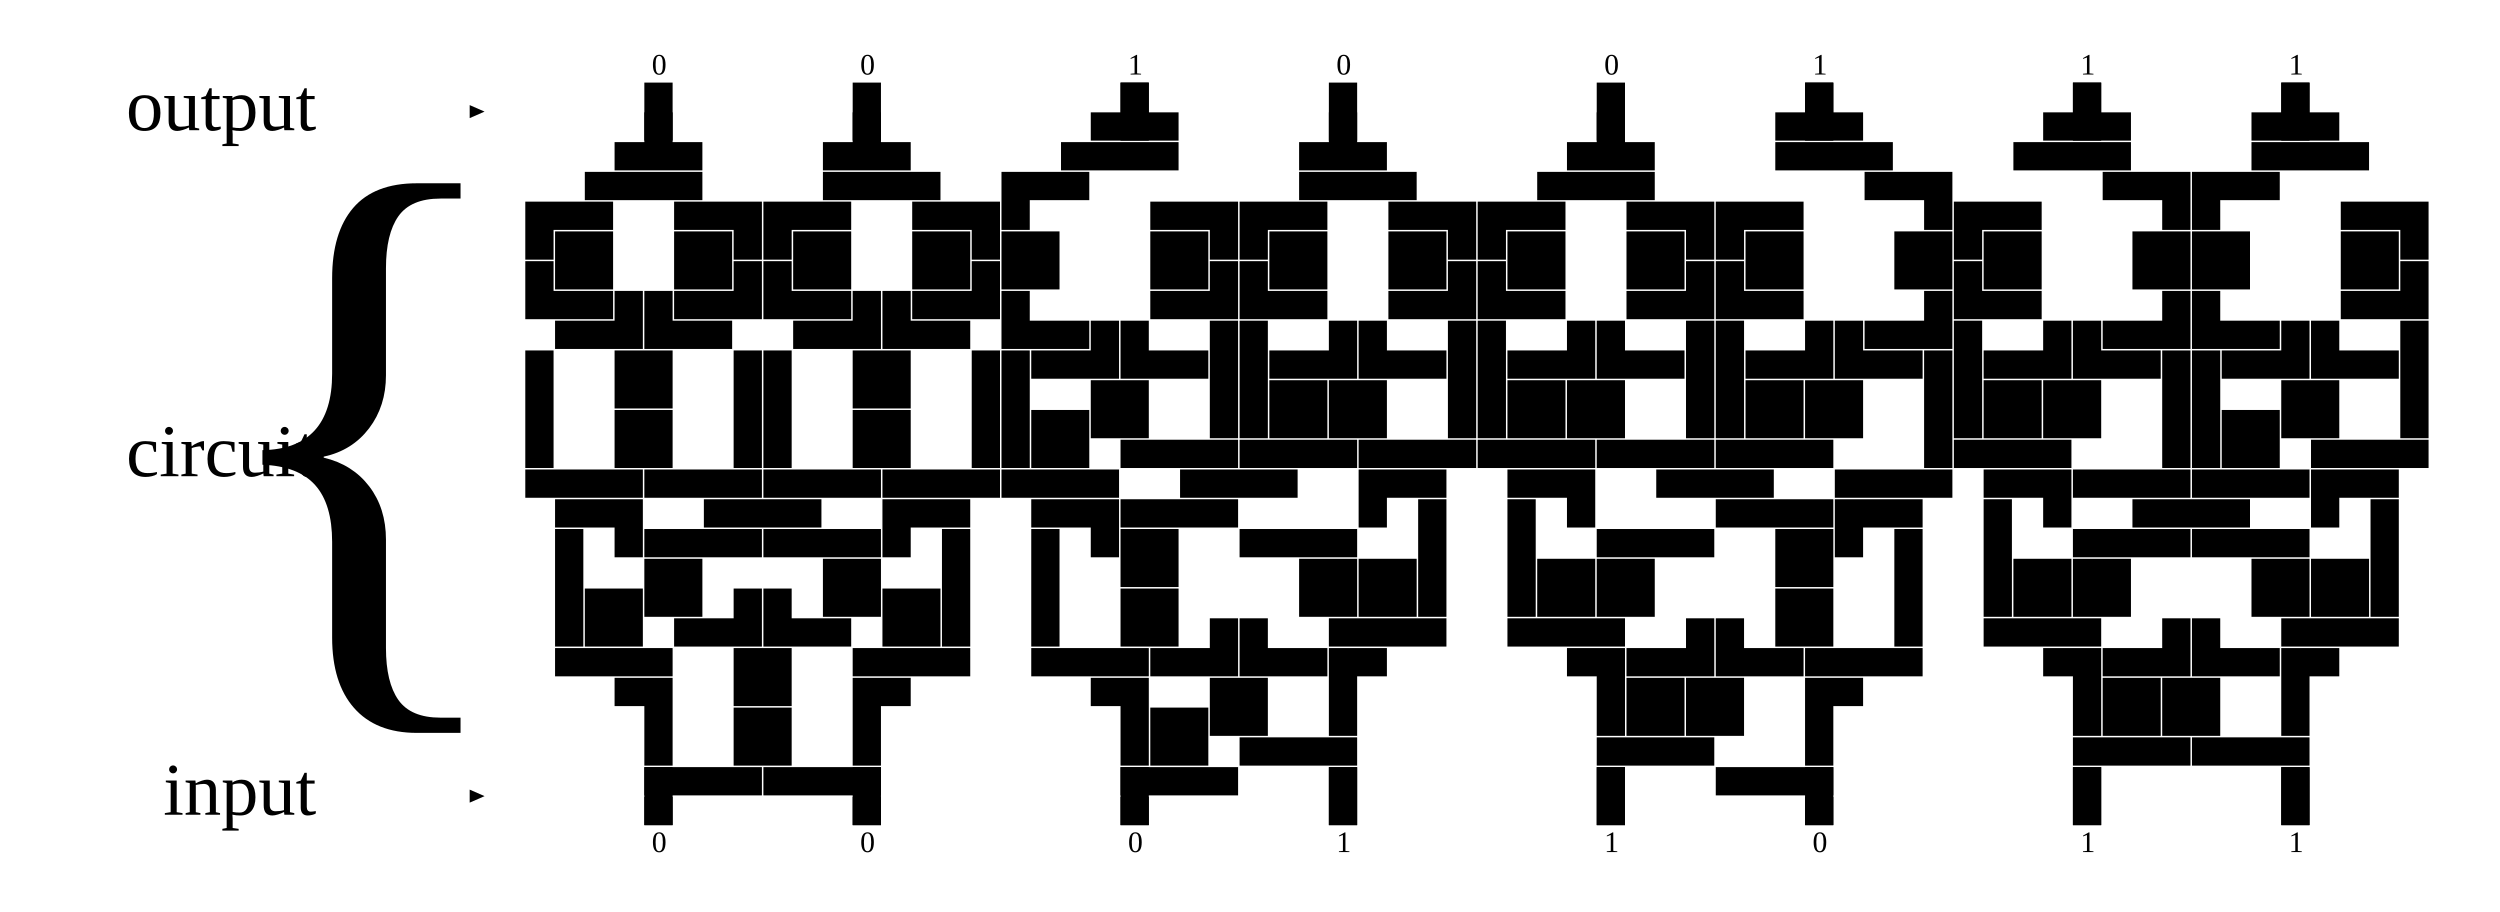
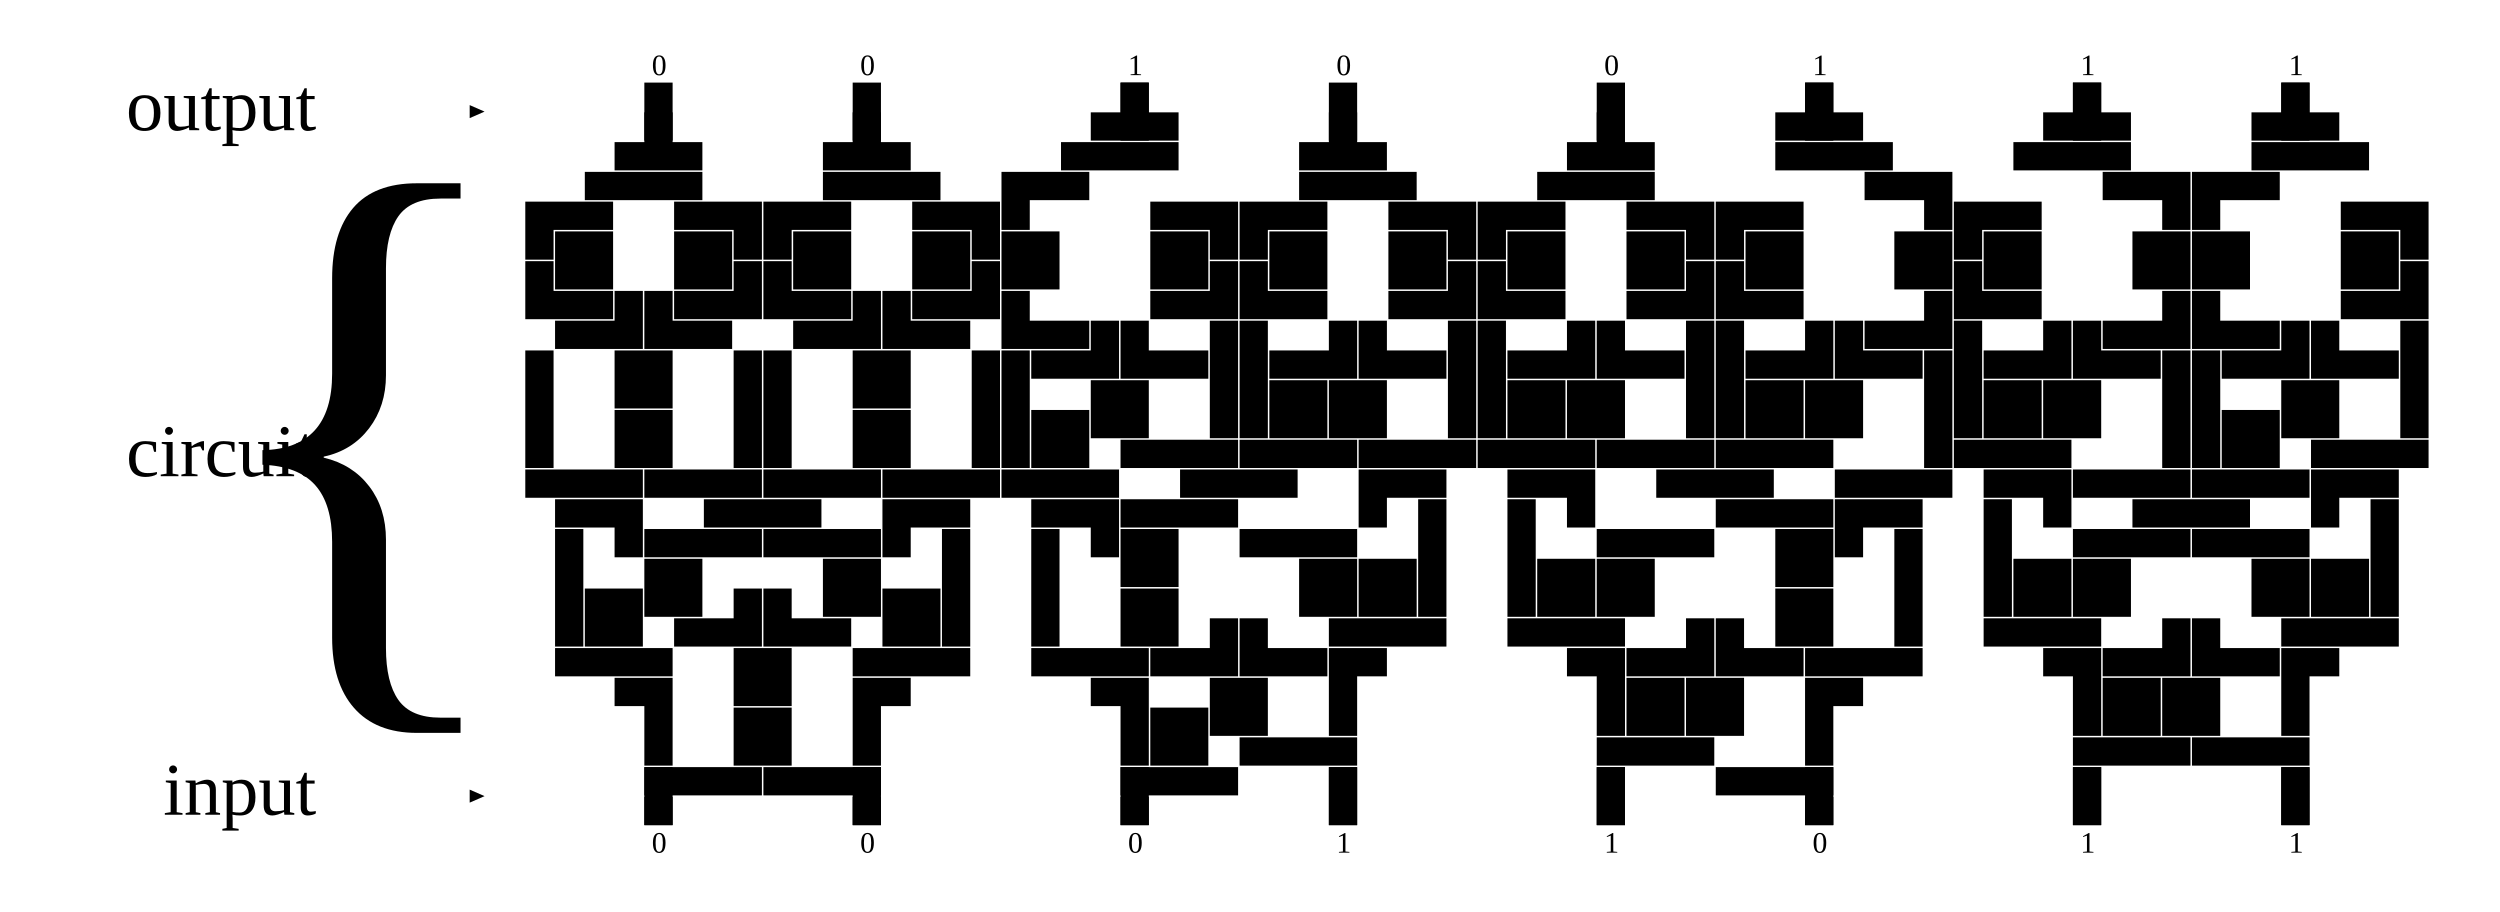
<svg xmlns="http://www.w3.org/2000/svg" width="672" height="245" viewBox="-10 -8 672 245">
  <defs>
    <polygon id="td" points="-30,-10 29,-10 29,9 9,9 9,29 -10,29 -10,9 -30,9" class="t" />
    <polygon id="tl" points="-10,-30 9,-30 9,29 -10,29 -10,9 -30,9 -30,-10 -10,-10" class="t" />
    <polygon id="tu" points="-10,-30 9,-30 9,-10 29,-10 29,9 -30,9 -30,-10 -10,-10" class="t" />
    <polygon id="tr" points="-10,-30 9,-30 9,-10 29,-10 29,9 9,9 9,29 -10,29" class="t" />
    <polygon id="jd" points="-30,-10 29,-10 29,29 10,29 10,9 -30,9" class="j" />
    <polygon id="jl" points="-10,-30 9,-30 9,29 -30,29 -30,10 -10,10" class="j" />
    <polygon id="ju" points="-30,-30 -11,-30 -11,-10 29,-10 29,9 -30,9" class="j" />
    <polygon id="jr" points="-10,-30 29,-30 29,-11 9,-11 9,29 -10,29" class="j" />
    <polygon id="zh" points="-30,-10 9,-10 9,10 29,10 29,29 -10,29 -10,9 -30,9" class="z" />
    <polygon id="zv" points="10,-30 29,-30 29,9 9,9 9,29 -10,29 -10,-10 10,-10" class="z" />
    <polygon id="o" points="-30,-10 9,-10 9,29 -30,29" class="o" />
    <polygon id="sh" points="-10,-10 29,-10 29,9 9,9 9,29 -30,29 -30,10 -10,10" class="s" />
    <polygon id="sv" points="-10,-30 9,-30 9,-10 29,-10 29,29 10,29 10,9 -10,9" class="s" />
    <polygon id="ld" points="-30,-10 29,-10 29,9 -11,9 -11,29 -30,29" class="l" />
    <polygon id="ll" points="-30,-30 9,-30 9,29 -10,29 -10,-11 -30,-11" class="l" />
    <polygon id="lu" points="10,-30 29,-30 29,9 -30,9 -30,-10 10,-10" class="l" />
    <polygon id="lr" points="-10,-30 9,-30 9,10 29,10 29,29 -10,29" class="l" />
    <polygon id="ih" points="-50,-10 29,-10 29,9 -50,9" class="i" />
    <polygon id="iv" points="-10,-50 9,-50 9,29 -10,29" class="i" />
    <marker id="arrow" viewBox="0 -7 16 14" refX="5" refY="0" markerWidth="4" markerHeight="4" orient="auto">
      <path d="M0,-7 L16,0 L0,7" class="arrowhead" />
    </marker>
  </defs>
  <line x1="87" y1="22" x2="117.5" y2="22" class="arrow" marker-end="url(#arrow)" />
  <text x="75" y="22" dy="0.25em" class="descriptions" text-anchor="end" style="font-size: 20px;">output</text>
  <text x="130" y="120.5" class="braces" dy="0.25em" text-anchor="end" style="font-size: 178.5px;">{</text>
  <text x="75" y="115" dy="0.25em" class="descriptions" text-anchor="end" style="font-size: 20px;">circuit</text>
  <text x="75" y="206" dy="0.25em" class="descriptions" text-anchor="end" style="font-size: 20px;">input</text>
  <line x1="87" y1="206" x2="117.5" y2="206" class="arrow" marker-end="url(#arrow)" />
  <g transform="translate(125 0) scale(0.4)">
    <line x1="15.5" y1="35.5" x2="1295.5" y2="35.5" class="grid" vector-effect="non-scaling-stroke" />
    <line x1="15.5" y1="55.5" x2="1295.5" y2="55.5" class="grid" vector-effect="non-scaling-stroke" />
    <line x1="15.5" y1="75.5" x2="1295.5" y2="75.5" class="grid" vector-effect="non-scaling-stroke" />
    <line x1="15.5" y1="95.5" x2="1295.5" y2="95.5" class="grid" vector-effect="non-scaling-stroke" />
    <line x1="15.5" y1="115.5" x2="1295.5" y2="115.5" class="grid" vector-effect="non-scaling-stroke" />
    <line x1="15.5" y1="135.5" x2="1295.5" y2="135.5" class="grid" vector-effect="non-scaling-stroke" />
    <line x1="15.5" y1="155.5" x2="1295.5" y2="155.5" class="grid" vector-effect="non-scaling-stroke" />
    <line x1="15.5" y1="175.5" x2="1295.5" y2="175.5" class="grid" vector-effect="non-scaling-stroke" />
    <line x1="15.5" y1="195.5" x2="1295.5" y2="195.5" class="grid" vector-effect="non-scaling-stroke" />
    <line x1="15.5" y1="215.5" x2="1295.5" y2="215.5" class="grid" vector-effect="non-scaling-stroke" />
    <line x1="15.5" y1="235.5" x2="1295.5" y2="235.5" class="grid" vector-effect="non-scaling-stroke" />
    <line x1="15.5" y1="255.5" x2="1295.5" y2="255.5" class="grid" vector-effect="non-scaling-stroke" />
    <line x1="15.5" y1="275.5" x2="1295.5" y2="275.5" class="grid" vector-effect="non-scaling-stroke" />
    <line x1="15.5" y1="295.5" x2="1295.5" y2="295.5" class="grid" vector-effect="non-scaling-stroke" />
    <line x1="15.5" y1="315.5" x2="1295.5" y2="315.5" class="grid" vector-effect="non-scaling-stroke" />
    <line x1="15.5" y1="335.5" x2="1295.5" y2="335.5" class="grid" vector-effect="non-scaling-stroke" />
    <line x1="15.5" y1="355.5" x2="1295.5" y2="355.5" class="grid" vector-effect="non-scaling-stroke" />
    <line x1="15.5" y1="375.5" x2="1295.5" y2="375.5" class="grid" vector-effect="non-scaling-stroke" />
    <line x1="15.5" y1="395.5" x2="1295.5" y2="395.5" class="grid" vector-effect="non-scaling-stroke" />
    <line x1="15.5" y1="415.5" x2="1295.5" y2="415.5" class="grid" vector-effect="non-scaling-stroke" />
    <line x1="15.5" y1="435.5" x2="1295.5" y2="435.5" class="grid" vector-effect="non-scaling-stroke" />
    <line x1="15.5" y1="455.5" x2="1295.5" y2="455.5" class="grid" vector-effect="non-scaling-stroke" />
    <line x1="15.5" y1="475.5" x2="1295.5" y2="475.5" class="grid" vector-effect="non-scaling-stroke" />
    <line x1="15.5" y1="495.5" x2="1295.5" y2="495.5" class="grid" vector-effect="non-scaling-stroke" />
    <line x1="15.5" y1="515.5" x2="1295.5" y2="515.5" class="grid" vector-effect="non-scaling-stroke" />
    <line x1="15.5" y1="535.5" x2="1295.5" y2="535.5" class="grid" vector-effect="non-scaling-stroke" />
    <line x1="15.5" y1="36.5" x2="15.5" y2="534.5" class="grid" vector-effect="non-scaling-stroke" />
    <line x1="35.5" y1="36.5" x2="35.5" y2="534.5" class="grid" vector-effect="non-scaling-stroke" />
    <line x1="55.5" y1="36.5" x2="55.5" y2="534.5" class="grid" vector-effect="non-scaling-stroke" />
    <line x1="75.5" y1="36.5" x2="75.5" y2="534.5" class="grid" vector-effect="non-scaling-stroke" />
    <line x1="95.5" y1="36.5" x2="95.5" y2="534.5" class="grid" vector-effect="non-scaling-stroke" />
    <line x1="115.5" y1="36.5" x2="115.5" y2="534.5" class="grid" vector-effect="non-scaling-stroke" />
    <line x1="135.5" y1="36.5" x2="135.5" y2="534.5" class="grid" vector-effect="non-scaling-stroke" />
    <line x1="155.5" y1="36.5" x2="155.5" y2="534.5" class="grid" vector-effect="non-scaling-stroke" />
    <line x1="175.5" y1="36.5" x2="175.5" y2="534.5" class="grid" vector-effect="non-scaling-stroke" />
    <line x1="195.5" y1="36.5" x2="195.5" y2="534.5" class="grid" vector-effect="non-scaling-stroke" />
    <line x1="215.5" y1="36.5" x2="215.5" y2="534.5" class="grid" vector-effect="non-scaling-stroke" />
    <line x1="235.5" y1="36.5" x2="235.5" y2="534.5" class="grid" vector-effect="non-scaling-stroke" />
    <line x1="255.5" y1="36.5" x2="255.5" y2="534.5" class="grid" vector-effect="non-scaling-stroke" />
    <line x1="275.5" y1="36.5" x2="275.5" y2="534.5" class="grid" vector-effect="non-scaling-stroke" />
    <line x1="295.5" y1="36.5" x2="295.5" y2="534.5" class="grid" vector-effect="non-scaling-stroke" />
    <line x1="315.5" y1="36.5" x2="315.5" y2="534.5" class="grid" vector-effect="non-scaling-stroke" />
    <line x1="335.5" y1="36.5" x2="335.5" y2="534.5" class="grid" vector-effect="non-scaling-stroke" />
    <line x1="355.5" y1="36.5" x2="355.5" y2="534.5" class="grid" vector-effect="non-scaling-stroke" />
    <line x1="375.5" y1="36.5" x2="375.5" y2="534.5" class="grid" vector-effect="non-scaling-stroke" />
    <line x1="395.5" y1="36.5" x2="395.5" y2="534.5" class="grid" vector-effect="non-scaling-stroke" />
    <line x1="415.5" y1="36.5" x2="415.5" y2="534.5" class="grid" vector-effect="non-scaling-stroke" />
    <line x1="435.5" y1="36.5" x2="435.5" y2="534.5" class="grid" vector-effect="non-scaling-stroke" />
    <line x1="455.5" y1="36.5" x2="455.5" y2="534.5" class="grid" vector-effect="non-scaling-stroke" />
    <line x1="475.5" y1="36.5" x2="475.5" y2="534.5" class="grid" vector-effect="non-scaling-stroke" />
    <line x1="495.5" y1="36.5" x2="495.5" y2="534.5" class="grid" vector-effect="non-scaling-stroke" />
    <line x1="515.5" y1="36.5" x2="515.5" y2="534.5" class="grid" vector-effect="non-scaling-stroke" />
    <line x1="535.5" y1="36.5" x2="535.5" y2="534.5" class="grid" vector-effect="non-scaling-stroke" />
    <line x1="555.5" y1="36.5" x2="555.5" y2="534.5" class="grid" vector-effect="non-scaling-stroke" />
    <line x1="575.5" y1="36.5" x2="575.5" y2="534.5" class="grid" vector-effect="non-scaling-stroke" />
    <line x1="595.5" y1="36.5" x2="595.5" y2="534.5" class="grid" vector-effect="non-scaling-stroke" />
    <line x1="615.5" y1="36.5" x2="615.5" y2="534.5" class="grid" vector-effect="non-scaling-stroke" />
    <line x1="635.5" y1="36.5" x2="635.5" y2="534.5" class="grid" vector-effect="non-scaling-stroke" />
    <line x1="655.5" y1="36.5" x2="655.5" y2="534.5" class="grid" vector-effect="non-scaling-stroke" />
    <line x1="675.5" y1="36.5" x2="675.5" y2="534.5" class="grid" vector-effect="non-scaling-stroke" />
    <line x1="695.5" y1="36.5" x2="695.5" y2="534.5" class="grid" vector-effect="non-scaling-stroke" />
    <line x1="715.5" y1="36.5" x2="715.5" y2="534.5" class="grid" vector-effect="non-scaling-stroke" />
    <line x1="735.5" y1="36.5" x2="735.5" y2="534.5" class="grid" vector-effect="non-scaling-stroke" />
    <line x1="755.5" y1="36.5" x2="755.5" y2="534.5" class="grid" vector-effect="non-scaling-stroke" />
    <line x1="775.5" y1="36.5" x2="775.5" y2="534.5" class="grid" vector-effect="non-scaling-stroke" />
    <line x1="795.5" y1="36.5" x2="795.5" y2="534.5" class="grid" vector-effect="non-scaling-stroke" />
    <line x1="815.5" y1="36.5" x2="815.5" y2="534.5" class="grid" vector-effect="non-scaling-stroke" />
    <line x1="835.5" y1="36.5" x2="835.5" y2="534.5" class="grid" vector-effect="non-scaling-stroke" />
    <line x1="855.5" y1="36.5" x2="855.5" y2="534.5" class="grid" vector-effect="non-scaling-stroke" />
    <line x1="875.5" y1="36.5" x2="875.5" y2="534.5" class="grid" vector-effect="non-scaling-stroke" />
    <line x1="895.5" y1="36.5" x2="895.5" y2="534.5" class="grid" vector-effect="non-scaling-stroke" />
    <line x1="915.5" y1="36.5" x2="915.5" y2="534.5" class="grid" vector-effect="non-scaling-stroke" />
    <line x1="935.5" y1="36.5" x2="935.5" y2="534.5" class="grid" vector-effect="non-scaling-stroke" />
    <line x1="955.5" y1="36.5" x2="955.5" y2="534.5" class="grid" vector-effect="non-scaling-stroke" />
    <line x1="975.5" y1="36.5" x2="975.5" y2="534.5" class="grid" vector-effect="non-scaling-stroke" />
    <line x1="995.5" y1="36.5" x2="995.5" y2="534.5" class="grid" vector-effect="non-scaling-stroke" />
    <line x1="1015.5" y1="36.5" x2="1015.5" y2="534.5" class="grid" vector-effect="non-scaling-stroke" />
    <line x1="1035.5" y1="36.5" x2="1035.5" y2="534.5" class="grid" vector-effect="non-scaling-stroke" />
    <line x1="1055.5" y1="36.5" x2="1055.5" y2="534.5" class="grid" vector-effect="non-scaling-stroke" />
    <line x1="1075.5" y1="36.5" x2="1075.5" y2="534.5" class="grid" vector-effect="non-scaling-stroke" />
    <line x1="1095.5" y1="36.5" x2="1095.5" y2="534.5" class="grid" vector-effect="non-scaling-stroke" />
    <line x1="1115.5" y1="36.5" x2="1115.5" y2="534.5" class="grid" vector-effect="non-scaling-stroke" />
    <line x1="1135.5" y1="36.5" x2="1135.5" y2="534.5" class="grid" vector-effect="non-scaling-stroke" />
    <line x1="1155.5" y1="36.5" x2="1155.5" y2="534.5" class="grid" vector-effect="non-scaling-stroke" />
    <line x1="1175.5" y1="36.5" x2="1175.5" y2="534.5" class="grid" vector-effect="non-scaling-stroke" />
    <line x1="1195.5" y1="36.5" x2="1195.5" y2="534.5" class="grid" vector-effect="non-scaling-stroke" />
    <line x1="1215.5" y1="36.5" x2="1215.5" y2="534.5" class="grid" vector-effect="non-scaling-stroke" />
    <line x1="1235.5" y1="36.5" x2="1235.5" y2="534.5" class="grid" vector-effect="non-scaling-stroke" />
    <line x1="1255.5" y1="36.5" x2="1255.5" y2="534.5" class="grid" vector-effect="non-scaling-stroke" />
    <line x1="1275.5" y1="36.5" x2="1275.5" y2="534.5" class="grid" vector-effect="non-scaling-stroke" />
    <line x1="1295.5" y1="36.5" x2="1295.5" y2="534.5" class="grid" vector-effect="non-scaling-stroke" />
    <g style="font-size: 20px;">
      <rect x="1195.5" y="495.5" width="19" height="39" class="terminal-fill" />
      <rect x="1195.5" y="495.5" width="19" height="39" class="terminal-stroke" />
-       <text transform="translate(1205.5 548)" class="terminals" dominant-baseline="middle" text-anchor="middle">1</text>
+       <text x="1205.5" y="548" class="terminals" dy="0.25em" text-anchor="middle">1</text>
      <rect x="1055.5" y="495.5" width="19" height="39" class="terminal-fill" />
      <rect x="1055.5" y="495.5" width="19" height="39" class="terminal-stroke" />
-       <text transform="translate(1065.5 548)" class="terminals" dominant-baseline="middle" text-anchor="middle">1</text>
+       <text x="1065.5" y="548" class="terminals" dy="0.25em" text-anchor="middle">1</text>
      <rect x="875.5" y="515.5" width="19" height="19" class="terminal-fill" />
      <rect x="875.5" y="495.5" width="19" height="39" class="terminal-stroke" />
-       <text transform="translate(885.5 548)" class="terminals" dominant-baseline="middle" text-anchor="middle">0</text>
+       <text x="885.5" y="548" class="terminals" dy="0.25em" text-anchor="middle">0</text>
      <rect x="735.5" y="495.5" width="19" height="39" class="terminal-fill" />
      <rect x="735.5" y="495.5" width="19" height="39" class="terminal-stroke" />
-       <text transform="translate(745.5 548)" class="terminals" dominant-baseline="middle" text-anchor="middle">1</text>
+       <text x="745.5" y="548" class="terminals" dy="0.25em" text-anchor="middle">1</text>
      <rect x="555.5" y="495.5" width="19" height="39" class="terminal-fill" />
      <rect x="555.5" y="495.5" width="19" height="39" class="terminal-stroke" />
-       <text transform="translate(565.5 548)" class="terminals" dominant-baseline="middle" text-anchor="middle">1</text>
+       <text x="565.5" y="548" class="terminals" dy="0.25em" text-anchor="middle">1</text>
      <rect x="415.5" y="515.5" width="19" height="19" class="terminal-fill" />
      <rect x="415.5" y="495.5" width="19" height="39" class="terminal-stroke" />
-       <text transform="translate(425.5 548)" class="terminals" dominant-baseline="middle" text-anchor="middle">0</text>
+       <text x="425.5" y="548" class="terminals" dy="0.25em" text-anchor="middle">0</text>
      <rect x="235.5" y="515.5" width="19" height="19" class="terminal-fill" />
      <rect x="235.5" y="495.5" width="19" height="39" class="terminal-stroke" />
-       <text transform="translate(245.5 548)" class="terminals" dominant-baseline="middle" text-anchor="middle">0</text>
+       <text x="245.5" y="548" class="terminals" dy="0.25em" text-anchor="middle">0</text>
      <rect x="95.5" y="515.5" width="19" height="19" class="terminal-fill" />
      <rect x="95.5" y="495.5" width="19" height="39" class="terminal-stroke" />
-       <text transform="translate(105.5 548)" class="terminals" dominant-baseline="middle" text-anchor="middle">0</text>
+       <text x="105.5" y="548" class="terminals" dy="0.25em" text-anchor="middle">0</text>
      <rect x="1195.5" y="35.5" width="19" height="39" class="terminal-stroke" />
-       <text transform="translate(1205.5 25.5)" class="terminals" dominant-baseline="middle" text-anchor="middle">1</text>
+       <text x="1205.5" y="25.5" class="terminals" dy="0.25em" text-anchor="middle">1</text>
      <rect x="1055.5" y="35.5" width="19" height="39" class="terminal-stroke" />
-       <text transform="translate(1065.5 25.5)" class="terminals" dominant-baseline="middle" text-anchor="middle">1</text>
+       <text x="1065.5" y="25.5" class="terminals" dy="0.25em" text-anchor="middle">1</text>
      <rect x="875.5" y="35.5" width="19" height="39" class="terminal-stroke" />
-       <text transform="translate(885.5 25.5)" class="terminals" dominant-baseline="middle" text-anchor="middle">1</text>
+       <text x="885.5" y="25.5" class="terminals" dy="0.25em" text-anchor="middle">1</text>
      <rect x="735.5" y="35.5" width="19" height="39" class="terminal-stroke" />
-       <text transform="translate(745.5 25.5)" class="terminals" dominant-baseline="middle" text-anchor="middle">0</text>
+       <text x="745.5" y="25.5" class="terminals" dy="0.25em" text-anchor="middle">0</text>
      <rect x="555.5" y="35.5" width="19" height="39" class="terminal-stroke" />
-       <text transform="translate(565.5 25.5)" class="terminals" dominant-baseline="middle" text-anchor="middle">0</text>
+       <text x="565.5" y="25.5" class="terminals" dy="0.25em" text-anchor="middle">0</text>
      <rect x="415.5" y="35.5" width="19" height="39" class="terminal-stroke" />
-       <text transform="translate(425.5 25.5)" class="terminals" dominant-baseline="middle" text-anchor="middle">1</text>
+       <text x="425.5" y="25.5" class="terminals" dy="0.25em" text-anchor="middle">1</text>
      <rect x="235.5" y="35.5" width="19" height="39" class="terminal-stroke" />
-       <text transform="translate(245.5 25.5)" class="terminals" dominant-baseline="middle" text-anchor="middle">0</text>
+       <text x="245.5" y="25.5" class="terminals" dy="0.25em" text-anchor="middle">0</text>
      <rect x="95.5" y="35.5" width="19" height="39" class="terminal-stroke" />
-       <text transform="translate(105.5 25.5)" class="terminals" dominant-baseline="middle" text-anchor="middle">0</text>
+       <text x="105.5" y="25.5" class="terminals" dy="0.25em" text-anchor="middle">0</text>
    </g>
    <use href="#tu" x="1205.5" y="65.5" />
    <use href="#tu" x="1065.5" y="65.5" />
    <use href="#tu" x="885.5" y="65.5" />
    <use href="#tu" x="745.5" y="85.5" />
    <use href="#tu" x="565.5" y="85.5" />
    <use href="#tu" x="425.5" y="65.5" />
    <use href="#tu" x="245.5" y="85.5" />
    <use href="#tu" x="105.5" y="85.5" />
    <use href="#ih" x="1225.5" y="85.5" />
    <use href="#ld" x="1165.5" y="105.5" />
    <use href="#o" x="1165.5" y="145.5" />
    <use href="#ju" x="1165.5" y="205.5" />
    <use href="#jd" x="1265.5" y="125.5" />
    <use href="#o" x="1265.5" y="145.5" />
    <use href="#lu" x="1265.5" y="185.5" />
    <use href="#ju" x="1245.5" y="225.5" />
    <use href="#lu" x="1185.5" y="225.5" />
    <use href="#o" x="1185.5" y="265.5" />
    <use href="#o" x="1225.5" y="245.5" />
    <use href="#iv" x="1285.5" y="245.5" />
    <use href="#iv" x="1145.5" y="265.5" />
    <use href="#ih" x="1265.5" y="285.5" />
    <use href="#ih" x="1185.5" y="305.5" />
    <use href="#ih" x="1065.5" y="85.5" />
    <use href="#ld" x="1005.5" y="125.5" />
    <use href="#o" x="1025.5" y="145.5" />
    <use href="#ju" x="1005.5" y="185.5" />
    <use href="#jd" x="1105.5" y="105.5" />
    <use href="#o" x="1125.5" y="145.5" />
    <use href="#lu" x="1105.5" y="205.5" />
    <use href="#ju" x="1085.5" y="225.5" />
    <use href="#lu" x="1025.5" y="225.5" />
    <use href="#o" x="1025.5" y="245.5" />
    <use href="#o" x="1065.5" y="245.5" />
    <use href="#iv" x="1125.5" y="265.5" />
    <use href="#iv" x="985.5" y="245.5" />
    <use href="#ih" x="1105.5" y="305.5" />
    <use href="#ih" x="1025.5" y="285.5" />
    <use href="#ld" x="1245.5" y="305.5" />
    <use href="#jd" x="1025.5" y="305.5" />
    <use href="#ih" x="1145.5" y="325.5" />
    <use href="#iv" x="1265.5" y="365.5" />
    <use href="#iv" x="1005.5" y="365.5" />
    <use href="#ih" x="1185.5" y="345.5" />
    <use href="#ih" x="1105.5" y="345.5" />
    <use href="#o" x="1245.5" y="365.5" />
    <use href="#o" x="1205.5" y="365.5" />
    <use href="#o" x="1045.5" y="365.5" />
    <use href="#o" x="1085.5" y="365.5" />
    <use href="#ju" x="1165.5" y="425.5" />
    <use href="#lu" x="1105.5" y="425.5" />
    <use href="#o" x="1105.5" y="445.5" />
    <use href="#o" x="1145.5" y="445.5" />
    <use href="#ih" x="1245.5" y="405.5" />
    <use href="#ih" x="1045.5" y="405.5" />
    <use href="#jr" x="1205.5" y="445.5" />
    <use href="#ll" x="1065.5" y="445.5" />
    <use href="#ih" x="1185.5" y="485.5" />
    <use href="#ih" x="1105.5" y="485.5" />
    <use href="#ih" x="265.5" y="105.5" />
    <use href="#ld" x="205.5" y="125.5" />
    <use href="#o" x="225.5" y="145.5" />
    <use href="#ju" x="205.5" y="185.5" />
    <use href="#jd" x="305.5" y="125.5" />
    <use href="#o" x="305.5" y="145.5" />
    <use href="#lu" x="305.5" y="185.5" />
    <use href="#ju" x="285.5" y="205.5" />
    <use href="#lu" x="225.5" y="205.5" />
    <use href="#o" x="265.5" y="225.5" />
    <use href="#o" x="265.5" y="265.5" />
    <use href="#iv" x="325.5" y="265.5" />
    <use href="#iv" x="185.5" y="265.5" />
    <use href="#ih" x="305.5" y="305.5" />
    <use href="#ih" x="225.5" y="305.5" />
    <use href="#ih" x="105.5" y="105.5" />
    <use href="#ld" x="45.5" y="125.5" />
    <use href="#o" x="65.5" y="145.5" />
    <use href="#ju" x="45.5" y="185.5" />
    <use href="#jd" x="145.5" y="125.5" />
    <use href="#o" x="145.5" y="145.5" />
    <use href="#lu" x="145.5" y="185.5" />
    <use href="#ju" x="125.5" y="205.5" />
    <use href="#lu" x="65.5" y="205.5" />
    <use href="#o" x="105.5" y="225.5" />
    <use href="#o" x="105.5" y="265.5" />
    <use href="#iv" x="165.5" y="265.5" />
    <use href="#iv" x="25.5" y="265.5" />
    <use href="#ih" x="145.5" y="305.5" />
    <use href="#ih" x="65.5" y="305.5" />
    <use href="#ld" x="285.5" y="325.5" />
    <use href="#jd" x="65.5" y="325.5" />
    <use href="#ih" x="185.5" y="325.5" />
    <use href="#iv" x="305.5" y="385.5" />
    <use href="#iv" x="45.5" y="385.5" />
    <use href="#ih" x="225.5" y="345.5" />
    <use href="#ih" x="145.5" y="345.5" />
    <use href="#o" x="285.5" y="385.5" />
    <use href="#o" x="245.5" y="365.5" />
    <use href="#o" x="85.5" y="385.5" />
    <use href="#o" x="125.5" y="365.5" />
    <use href="#ju" x="205.5" y="405.5" />
    <use href="#lu" x="145.5" y="405.5" />
    <use href="#o" x="185.5" y="425.5" />
    <use href="#o" x="185.5" y="465.5" />
    <use href="#ih" x="285.5" y="425.5" />
    <use href="#ih" x="85.5" y="425.5" />
    <use href="#jr" x="245.5" y="465.5" />
    <use href="#ll" x="105.5" y="465.5" />
    <use href="#ih" x="225.5" y="505.5" />
    <use href="#ih" x="145.5" y="505.5" />
    <use href="#ih" x="905.5" y="85.5" />
    <use href="#ld" x="845.5" y="125.5" />
    <use href="#o" x="865.5" y="145.5" />
    <use href="#ju" x="845.5" y="185.5" />
    <use href="#jd" x="945.5" y="105.5" />
    <use href="#o" x="965.5" y="145.5" />
    <use href="#lu" x="945.5" y="205.5" />
    <use href="#ju" x="925.5" y="225.5" />
    <use href="#lu" x="865.5" y="225.5" />
    <use href="#o" x="865.5" y="245.5" />
    <use href="#o" x="905.5" y="245.5" />
    <use href="#iv" x="965.5" y="265.5" />
    <use href="#iv" x="825.5" y="245.5" />
    <use href="#ih" x="945.5" y="305.5" />
    <use href="#ih" x="865.5" y="285.5" />
    <use href="#ih" x="745.5" y="105.5" />
    <use href="#ld" x="685.5" y="125.5" />
    <use href="#o" x="705.5" y="145.5" />
    <use href="#ju" x="685.5" y="185.5" />
    <use href="#jd" x="785.5" y="125.5" />
    <use href="#o" x="785.5" y="145.5" />
    <use href="#lu" x="785.5" y="185.5" />
    <use href="#ju" x="765.5" y="225.5" />
    <use href="#lu" x="705.5" y="225.5" />
    <use href="#o" x="705.5" y="245.5" />
    <use href="#o" x="745.5" y="245.5" />
    <use href="#iv" x="805.5" y="245.5" />
    <use href="#iv" x="665.5" y="245.5" />
    <use href="#ih" x="785.5" y="285.5" />
    <use href="#ih" x="705.5" y="285.5" />
    <use href="#ld" x="925.5" y="325.5" />
    <use href="#jd" x="705.5" y="305.5" />
    <use href="#ih" x="825.5" y="305.5" />
    <use href="#iv" x="945.5" y="385.5" />
    <use href="#iv" x="685.5" y="365.5" />
    <use href="#ih" x="865.5" y="325.5" />
    <use href="#ih" x="785.5" y="345.5" />
    <use href="#o" x="885.5" y="345.5" />
    <use href="#o" x="885.5" y="385.5" />
    <use href="#o" x="725.5" y="365.5" />
    <use href="#o" x="765.5" y="365.5" />
    <use href="#ju" x="845.5" y="425.5" />
    <use href="#lu" x="785.5" y="425.5" />
    <use href="#o" x="785.5" y="445.5" />
    <use href="#o" x="825.5" y="445.5" />
    <use href="#ih" x="925.5" y="425.5" />
    <use href="#ih" x="725.5" y="405.5" />
    <use href="#jr" x="885.5" y="465.5" />
    <use href="#ll" x="745.5" y="445.5" />
    <use href="#ih" x="865.5" y="505.5" />
    <use href="#ih" x="785.5" y="485.5" />
    <use href="#ih" x="585.5" y="105.5" />
    <use href="#ld" x="525.5" y="125.5" />
    <use href="#o" x="545.5" y="145.5" />
    <use href="#ju" x="525.5" y="185.5" />
    <use href="#jd" x="625.5" y="125.5" />
    <use href="#o" x="625.5" y="145.5" />
    <use href="#lu" x="625.5" y="185.5" />
    <use href="#ju" x="605.5" y="225.5" />
    <use href="#lu" x="545.5" y="225.5" />
    <use href="#o" x="545.5" y="245.5" />
    <use href="#o" x="585.5" y="245.5" />
    <use href="#iv" x="645.5" y="245.5" />
    <use href="#iv" x="505.5" y="245.5" />
    <use href="#ih" x="625.5" y="285.5" />
    <use href="#ih" x="545.5" y="285.5" />
    <use href="#ih" x="425.5" y="85.5" />
    <use href="#ld" x="365.5" y="105.5" />
    <use href="#o" x="365.5" y="145.5" />
    <use href="#ju" x="365.5" y="205.5" />
    <use href="#jd" x="465.5" y="125.5" />
    <use href="#o" x="465.5" y="145.5" />
    <use href="#lu" x="465.5" y="185.5" />
    <use href="#ju" x="445.5" y="225.5" />
    <use href="#lu" x="385.5" y="225.5" />
    <use href="#o" x="385.5" y="265.5" />
    <use href="#o" x="425.5" y="245.5" />
    <use href="#iv" x="485.5" y="245.5" />
    <use href="#iv" x="345.5" y="265.5" />
    <use href="#ih" x="465.5" y="285.5" />
    <use href="#ih" x="385.5" y="305.5" />
    <use href="#ld" x="605.5" y="305.5" />
    <use href="#jd" x="385.5" y="325.5" />
    <use href="#ih" x="505.5" y="305.5" />
    <use href="#iv" x="625.5" y="365.5" />
    <use href="#iv" x="365.5" y="385.5" />
    <use href="#ih" x="545.5" y="345.5" />
    <use href="#ih" x="465.5" y="325.5" />
    <use href="#o" x="605.5" y="365.5" />
    <use href="#o" x="565.5" y="365.5" />
    <use href="#o" x="445.5" y="345.5" />
    <use href="#o" x="445.5" y="385.5" />
    <use href="#ju" x="525.5" y="425.5" />
    <use href="#lu" x="465.5" y="425.5" />
    <use href="#o" x="465.5" y="465.5" />
    <use href="#o" x="505.5" y="445.5" />
    <use href="#ih" x="605.5" y="405.5" />
    <use href="#ih" x="405.5" y="425.5" />
    <use href="#jr" x="565.5" y="445.5" />
    <use href="#ll" x="425.5" y="465.5" />
    <use href="#ih" x="545.5" y="485.5" />
    <use href="#ih" x="465.5" y="505.5" />
  </g>
</svg>
